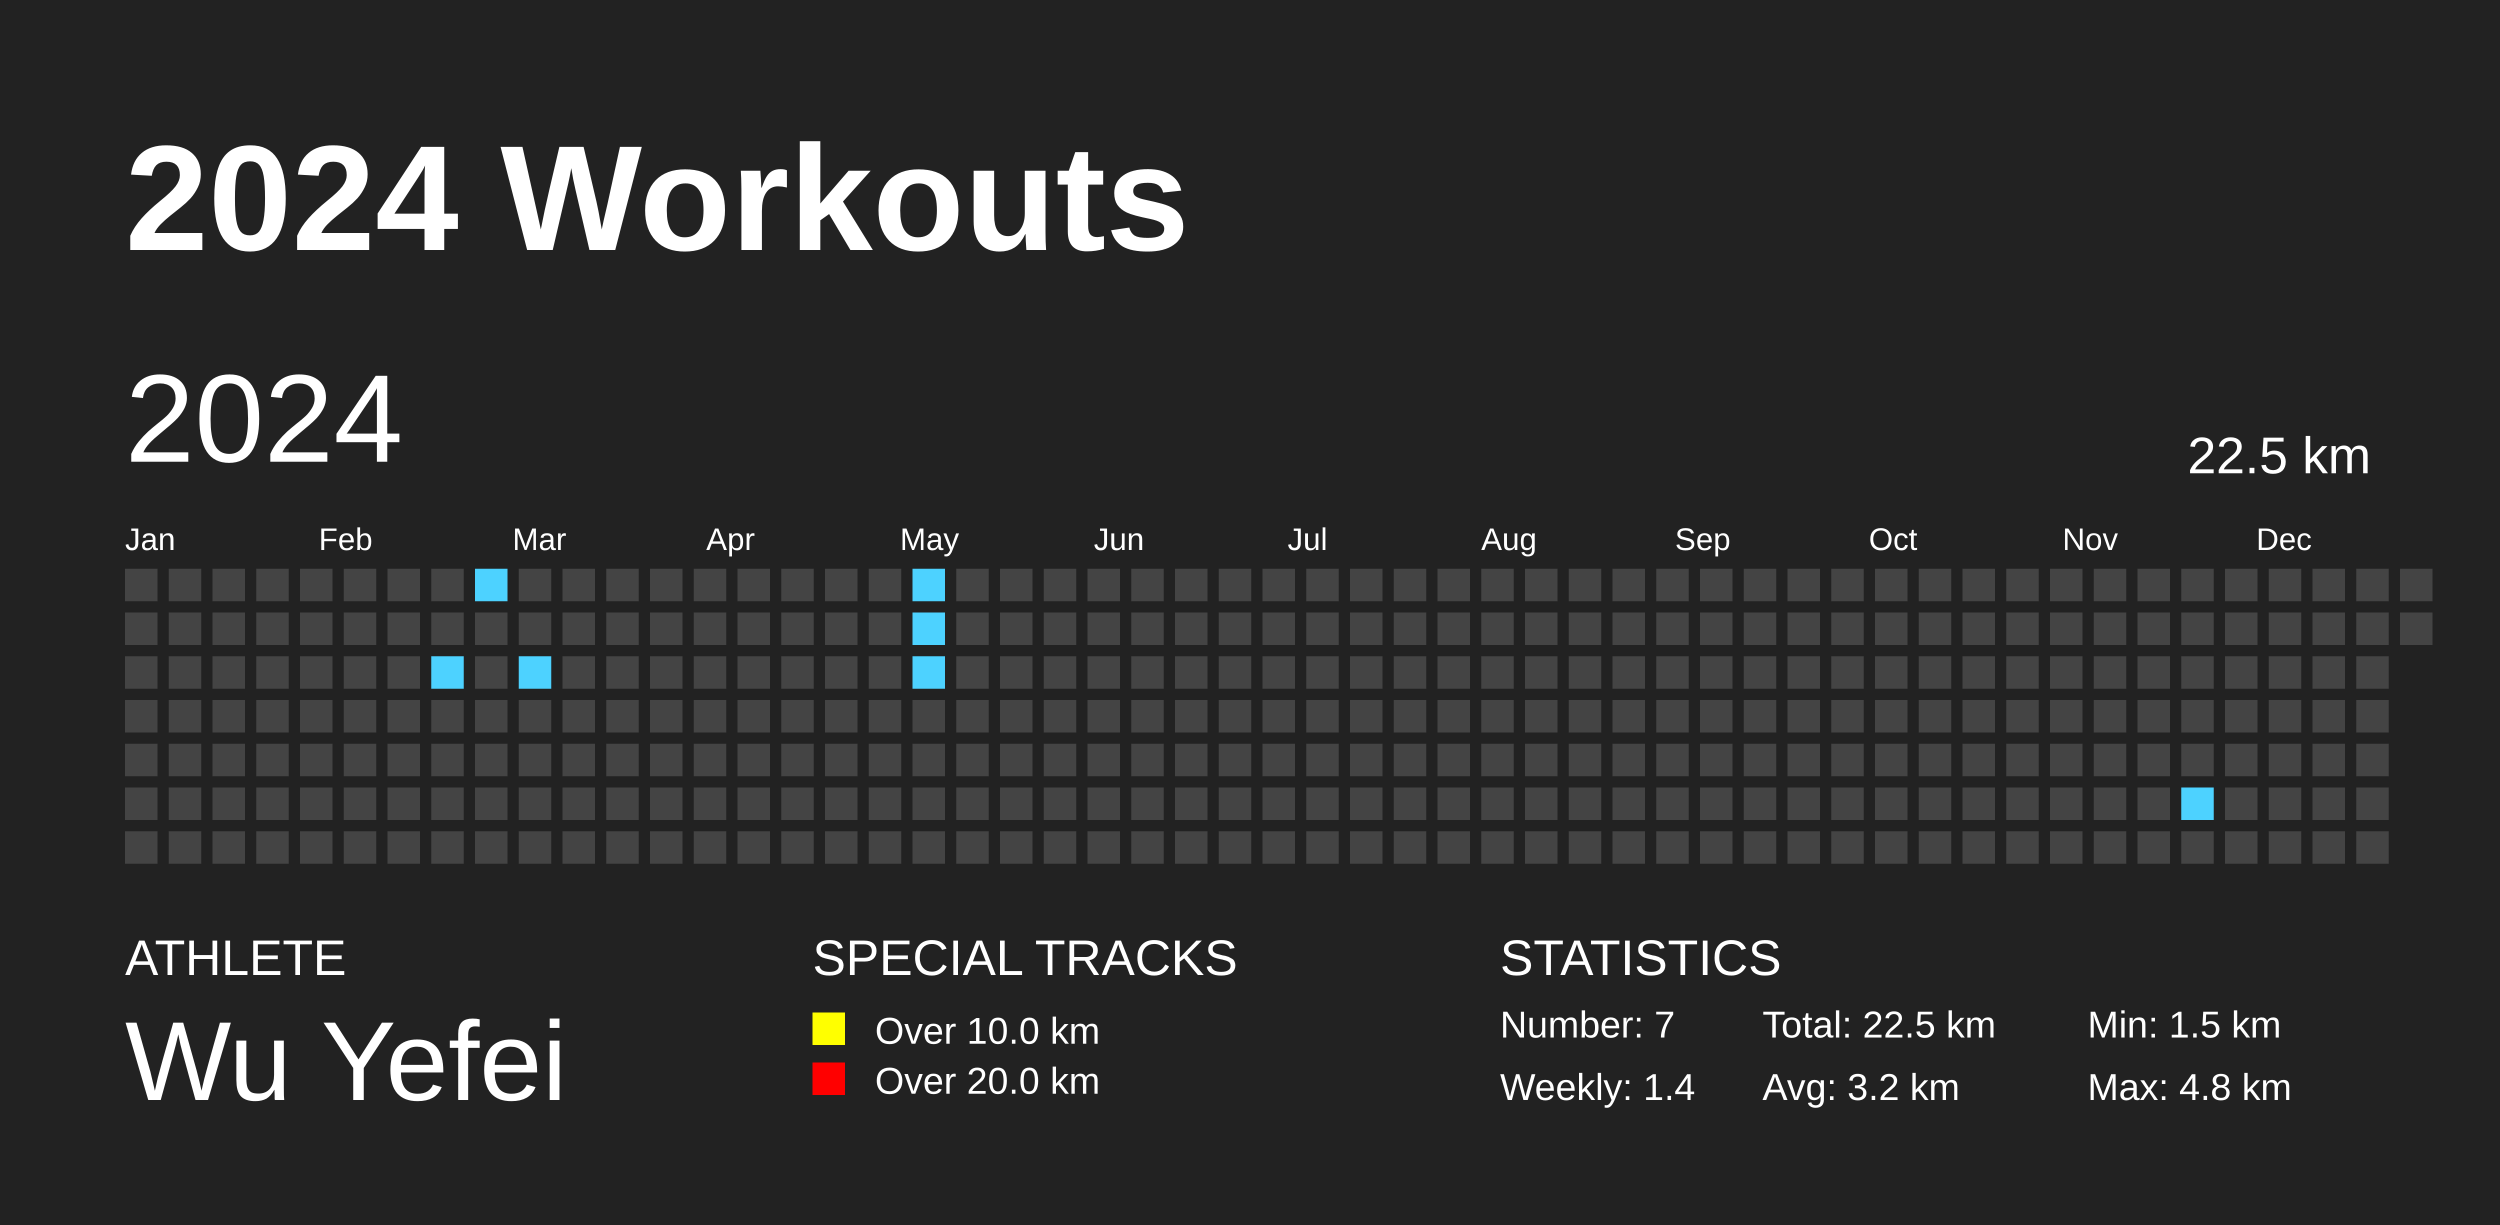
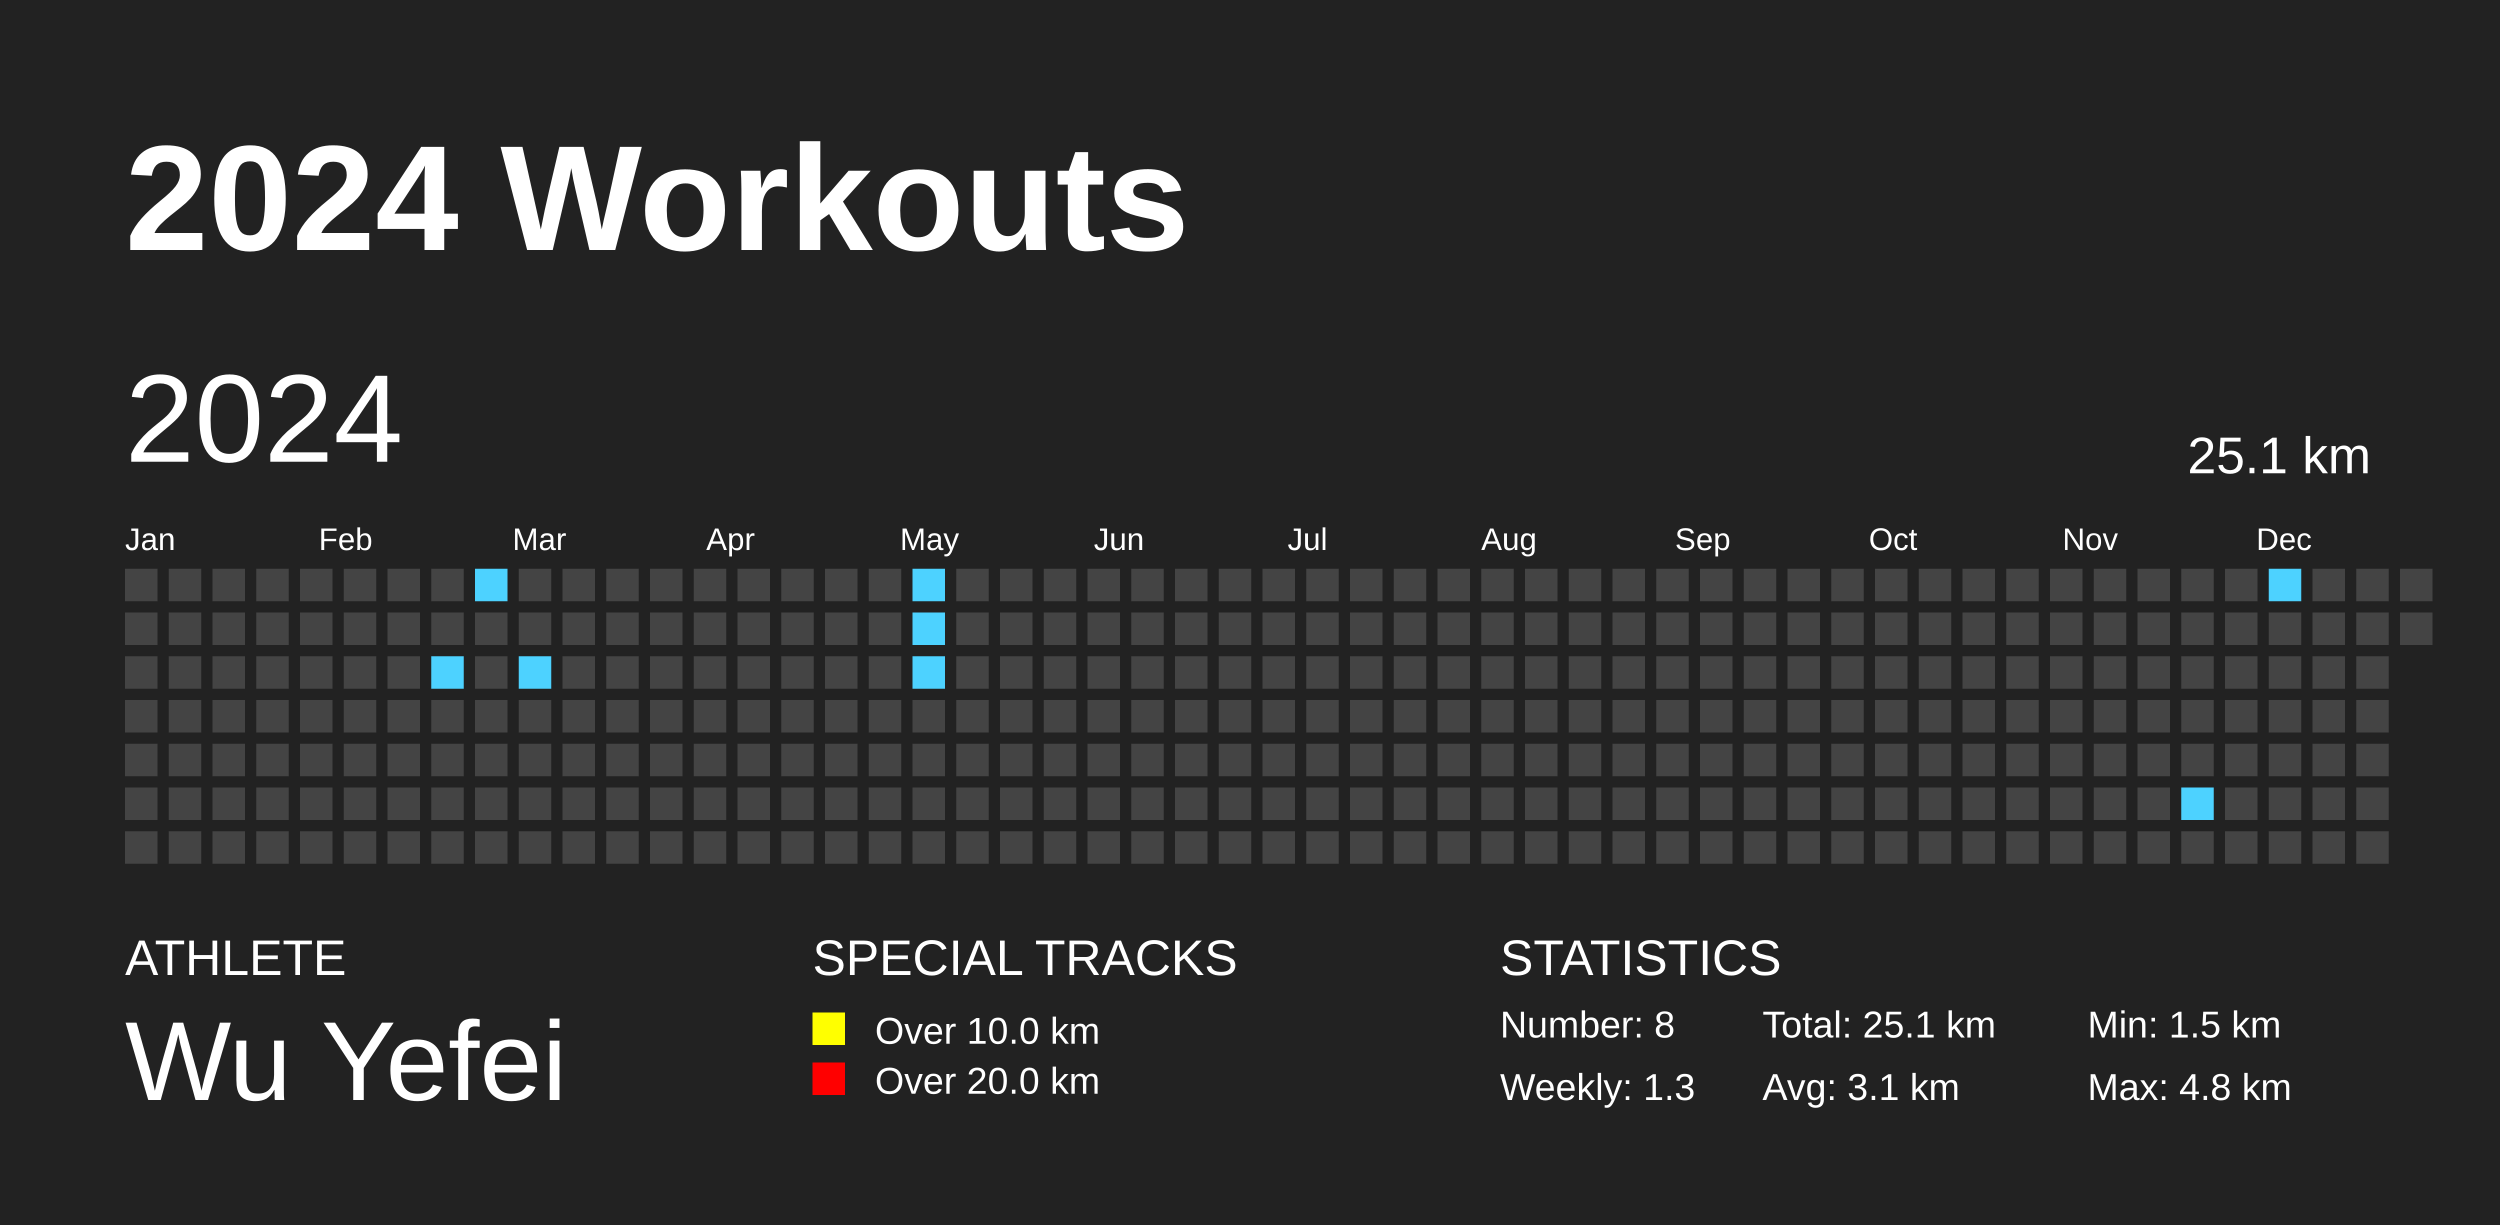
<svg xmlns="http://www.w3.org/2000/svg" baseProfile="full" height="98mm" version="1.1" viewBox="0,0,200,98" width="200mm">
  <defs />
  <rect fill="#222222" height="98" width="200" x="0" y="0" />
  <text fill="#FFFFFF" style="font-size:12px; font-family:Arial; font-weight:bold;" x="10" y="20">2024 Workouts</text>
  <text fill="#FFFFFF" style="font-size:4px; font-family:Arial" x="10" y="78">ATHLETE</text>
  <text fill="#FFFFFF" style="font-size:9px; font-family:Arial" x="10" y="88">Wu Yefei</text>
  <text fill="#FFFFFF" style="font-size:4px; font-family:Arial" x="65" y="78">SPECIAL TRACKS</text>
  <rect fill="yellow" height="2.6" width="2.6" x="65" y="81" />
  <text fill="#FFFFFF" style="font-size:3px; font-family:Arial" x="70" y="83.5">Over 10.0 km</text>
  <rect fill="red" height="2.6" width="2.6" x="65" y="85" />
  <text fill="#FFFFFF" style="font-size:3px; font-family:Arial" x="70" y="87.5">Over 20.0 km</text>
  <text fill="#FFFFFF" style="font-size:4px; font-family:Arial" x="120" y="78">STATISTICS</text>
-   <text fill="#FFFFFF" style="font-size:3px; font-family:Arial" x="120" y="83">Number: 7</text>
-   <text fill="#FFFFFF" style="font-size:3px; font-family:Arial" x="120" y="88">Weekly: 1.4</text>
-   <text fill="#FFFFFF" style="font-size:3px; font-family:Arial" x="141" y="83">Total: 22.5 km</text>
-   <text fill="#FFFFFF" style="font-size:3px; font-family:Arial" x="141" y="88">Avg: 3.2 km</text>
+   <text fill="#FFFFFF" style="font-size:3px; font-family:Arial" x="120" y="83">Number: 8</text>
+   <text fill="#FFFFFF" style="font-size:3px; font-family:Arial" x="120" y="88">Weekly: 1.3</text>
+   <text fill="#FFFFFF" style="font-size:3px; font-family:Arial" x="141" y="83">Total: 25.1 km</text>
+   <text fill="#FFFFFF" style="font-size:3px; font-family:Arial" x="141" y="88">Avg: 3.1 km</text>
  <text fill="#FFFFFF" style="font-size:3px; font-family:Arial" x="167" y="83">Min: 1.5 km</text>
  <text fill="#FFFFFF" style="font-size:3px; font-family:Arial" x="167" y="88">Max: 4.8 km</text>
  <text dominant-baseline="hanging" fill="#FFFFFF" style="font-size:10.0px; font-family:Arial;" x="10" y="30">2024</text>
-   <text dominant-baseline="hanging" fill="#FFFFFF" style="font-size:4.125px; font-family:Arial;" x="175" y="35">22.5 km</text>
+   <text dominant-baseline="hanging" fill="#FFFFFF" style="font-size:4.125px; font-family:Arial;" x="175" y="35">25.1 km</text>
  <text fill="#FFFFFF" style="font-size:2.5px; font-family:Arial" x="10.0" y="44">Jan</text>
  <text fill="#FFFFFF" style="font-size:2.5px; font-family:Arial" x="25.5" y="44">Feb</text>
  <text fill="#FFFFFF" style="font-size:2.5px; font-family:Arial" x="41.0" y="44">Mar</text>
  <text fill="#FFFFFF" style="font-size:2.5px; font-family:Arial" x="56.5" y="44">Apr</text>
  <text fill="#FFFFFF" style="font-size:2.5px; font-family:Arial" x="72.0" y="44">May</text>
  <text fill="#FFFFFF" style="font-size:2.5px; font-family:Arial" x="87.5" y="44">Jun</text>
  <text fill="#FFFFFF" style="font-size:2.5px; font-family:Arial" x="103.0" y="44">Jul</text>
  <text fill="#FFFFFF" style="font-size:2.5px; font-family:Arial" x="118.5" y="44">Aug</text>
  <text fill="#FFFFFF" style="font-size:2.5px; font-family:Arial" x="134.0" y="44">Sep</text>
  <text fill="#FFFFFF" style="font-size:2.5px; font-family:Arial" x="149.5" y="44">Oct</text>
  <text fill="#FFFFFF" style="font-size:2.5px; font-family:Arial" x="165.0" y="44">Nov</text>
  <text fill="#FFFFFF" style="font-size:2.5px; font-family:Arial" x="180.5" y="44">Dec</text>
  <rect fill="#444444" height="2.6" width="2.6" x="10.0" y="45.5" />
  <rect fill="#444444" height="2.6" width="2.6" x="10.0" y="49.0" />
  <rect fill="#444444" height="2.6" width="2.6" x="10.0" y="52.5" />
  <rect fill="#444444" height="2.6" width="2.6" x="10.0" y="56.0" />
  <rect fill="#444444" height="2.6" width="2.6" x="10.0" y="59.5" />
  <rect fill="#444444" height="2.6" width="2.6" x="10.0" y="63.0" />
  <rect fill="#444444" height="2.6" width="2.6" x="10.0" y="66.5" />
  <rect fill="#444444" height="2.6" width="2.6" x="13.5" y="45.5" />
  <rect fill="#444444" height="2.6" width="2.6" x="13.5" y="49.0" />
  <rect fill="#444444" height="2.6" width="2.6" x="13.5" y="52.5" />
  <rect fill="#444444" height="2.6" width="2.6" x="13.5" y="56.0" />
  <rect fill="#444444" height="2.6" width="2.6" x="13.5" y="59.5" />
  <rect fill="#444444" height="2.6" width="2.6" x="13.5" y="63.0" />
  <rect fill="#444444" height="2.6" width="2.6" x="13.5" y="66.5" />
  <rect fill="#444444" height="2.6" width="2.6" x="17.0" y="45.5" />
  <rect fill="#444444" height="2.6" width="2.6" x="17.0" y="49.0" />
  <rect fill="#444444" height="2.6" width="2.6" x="17.0" y="52.5" />
  <rect fill="#444444" height="2.6" width="2.6" x="17.0" y="56.0" />
  <rect fill="#444444" height="2.6" width="2.6" x="17.0" y="59.5" />
  <rect fill="#444444" height="2.6" width="2.6" x="17.0" y="63.0" />
  <rect fill="#444444" height="2.6" width="2.6" x="17.0" y="66.5" />
  <rect fill="#444444" height="2.6" width="2.6" x="20.5" y="45.5" />
  <rect fill="#444444" height="2.6" width="2.6" x="20.5" y="49.0" />
  <rect fill="#444444" height="2.6" width="2.6" x="20.5" y="52.5" />
  <rect fill="#444444" height="2.6" width="2.6" x="20.5" y="56.0" />
  <rect fill="#444444" height="2.6" width="2.6" x="20.5" y="59.5" />
  <rect fill="#444444" height="2.6" width="2.6" x="20.5" y="63.0" />
  <rect fill="#444444" height="2.6" width="2.6" x="20.5" y="66.5" />
  <rect fill="#444444" height="2.6" width="2.6" x="24.0" y="45.5" />
  <rect fill="#444444" height="2.6" width="2.6" x="24.0" y="49.0" />
  <rect fill="#444444" height="2.6" width="2.6" x="24.0" y="52.5" />
  <rect fill="#444444" height="2.6" width="2.6" x="24.0" y="56.0" />
  <rect fill="#444444" height="2.6" width="2.6" x="24.0" y="59.5" />
  <rect fill="#444444" height="2.6" width="2.6" x="24.0" y="63.0" />
  <rect fill="#444444" height="2.6" width="2.6" x="24.0" y="66.5" />
  <rect fill="#444444" height="2.6" width="2.6" x="27.5" y="45.5" />
  <rect fill="#444444" height="2.6" width="2.6" x="27.5" y="49.0" />
  <rect fill="#444444" height="2.6" width="2.6" x="27.5" y="52.5" />
  <rect fill="#444444" height="2.6" width="2.6" x="27.5" y="56.0" />
  <rect fill="#444444" height="2.6" width="2.6" x="27.5" y="59.5" />
  <rect fill="#444444" height="2.6" width="2.6" x="27.5" y="63.0" />
  <rect fill="#444444" height="2.6" width="2.6" x="27.5" y="66.5" />
  <rect fill="#444444" height="2.6" width="2.6" x="31.0" y="45.5" />
  <rect fill="#444444" height="2.6" width="2.6" x="31.0" y="49.0" />
  <rect fill="#444444" height="2.6" width="2.6" x="31.0" y="52.5" />
  <rect fill="#444444" height="2.6" width="2.6" x="31.0" y="56.0" />
  <rect fill="#444444" height="2.6" width="2.6" x="31.0" y="59.5" />
  <rect fill="#444444" height="2.6" width="2.6" x="31.0" y="63.0" />
  <rect fill="#444444" height="2.6" width="2.6" x="31.0" y="66.5" />
  <rect fill="#444444" height="2.6" width="2.6" x="34.5" y="45.5" />
  <rect fill="#444444" height="2.6" width="2.6" x="34.5" y="49.0" />
  <rect fill="#4dd2ff" height="2.6" width="2.6" x="34.5" y="52.5" />
  <rect fill="#444444" height="2.6" width="2.6" x="34.5" y="56.0" />
  <rect fill="#444444" height="2.6" width="2.6" x="34.5" y="59.5" />
  <rect fill="#444444" height="2.6" width="2.6" x="34.5" y="63.0" />
  <rect fill="#444444" height="2.6" width="2.6" x="34.5" y="66.5" />
  <rect fill="#4dd2ff" height="2.6" width="2.6" x="38.0" y="45.5" />
  <rect fill="#444444" height="2.6" width="2.6" x="38.0" y="49.0" />
  <rect fill="#444444" height="2.6" width="2.6" x="38.0" y="52.5" />
  <rect fill="#444444" height="2.6" width="2.6" x="38.0" y="56.0" />
  <rect fill="#444444" height="2.6" width="2.6" x="38.0" y="59.5" />
  <rect fill="#444444" height="2.6" width="2.6" x="38.0" y="63.0" />
  <rect fill="#444444" height="2.6" width="2.6" x="38.0" y="66.5" />
  <rect fill="#444444" height="2.6" width="2.6" x="41.5" y="45.5" />
  <rect fill="#444444" height="2.6" width="2.6" x="41.5" y="49.0" />
  <rect fill="#4dd2ff" height="2.6" width="2.6" x="41.5" y="52.5" />
  <rect fill="#444444" height="2.6" width="2.6" x="41.5" y="56.0" />
  <rect fill="#444444" height="2.6" width="2.6" x="41.5" y="59.5" />
  <rect fill="#444444" height="2.6" width="2.6" x="41.5" y="63.0" />
  <rect fill="#444444" height="2.6" width="2.6" x="41.5" y="66.5" />
  <rect fill="#444444" height="2.6" width="2.6" x="45.0" y="45.5" />
  <rect fill="#444444" height="2.6" width="2.6" x="45.0" y="49.0" />
  <rect fill="#444444" height="2.6" width="2.6" x="45.0" y="52.5" />
  <rect fill="#444444" height="2.6" width="2.6" x="45.0" y="56.0" />
  <rect fill="#444444" height="2.6" width="2.6" x="45.0" y="59.5" />
  <rect fill="#444444" height="2.6" width="2.6" x="45.0" y="63.0" />
  <rect fill="#444444" height="2.6" width="2.6" x="45.0" y="66.5" />
  <rect fill="#444444" height="2.6" width="2.6" x="48.5" y="45.5" />
  <rect fill="#444444" height="2.6" width="2.6" x="48.5" y="49.0" />
  <rect fill="#444444" height="2.6" width="2.6" x="48.5" y="52.5" />
  <rect fill="#444444" height="2.6" width="2.6" x="48.5" y="56.0" />
  <rect fill="#444444" height="2.6" width="2.6" x="48.5" y="59.5" />
  <rect fill="#444444" height="2.6" width="2.6" x="48.5" y="63.0" />
  <rect fill="#444444" height="2.6" width="2.6" x="48.5" y="66.5" />
  <rect fill="#444444" height="2.6" width="2.6" x="52.0" y="45.5" />
  <rect fill="#444444" height="2.6" width="2.6" x="52.0" y="49.0" />
  <rect fill="#444444" height="2.6" width="2.6" x="52.0" y="52.5" />
  <rect fill="#444444" height="2.6" width="2.6" x="52.0" y="56.0" />
  <rect fill="#444444" height="2.6" width="2.6" x="52.0" y="59.5" />
  <rect fill="#444444" height="2.6" width="2.6" x="52.0" y="63.0" />
  <rect fill="#444444" height="2.6" width="2.6" x="52.0" y="66.5" />
  <rect fill="#444444" height="2.6" width="2.6" x="55.5" y="45.5" />
  <rect fill="#444444" height="2.6" width="2.6" x="55.5" y="49.0" />
  <rect fill="#444444" height="2.6" width="2.6" x="55.5" y="52.5" />
  <rect fill="#444444" height="2.6" width="2.6" x="55.5" y="56.0" />
  <rect fill="#444444" height="2.6" width="2.6" x="55.5" y="59.5" />
  <rect fill="#444444" height="2.6" width="2.6" x="55.5" y="63.0" />
  <rect fill="#444444" height="2.6" width="2.6" x="55.5" y="66.5" />
  <rect fill="#444444" height="2.6" width="2.6" x="59.0" y="45.5" />
  <rect fill="#444444" height="2.6" width="2.6" x="59.0" y="49.0" />
  <rect fill="#444444" height="2.6" width="2.6" x="59.0" y="52.5" />
  <rect fill="#444444" height="2.6" width="2.6" x="59.0" y="56.0" />
  <rect fill="#444444" height="2.6" width="2.6" x="59.0" y="59.5" />
  <rect fill="#444444" height="2.6" width="2.6" x="59.0" y="63.0" />
  <rect fill="#444444" height="2.6" width="2.6" x="59.0" y="66.5" />
  <rect fill="#444444" height="2.6" width="2.6" x="62.5" y="45.5" />
  <rect fill="#444444" height="2.6" width="2.6" x="62.5" y="49.0" />
  <rect fill="#444444" height="2.6" width="2.6" x="62.5" y="52.5" />
  <rect fill="#444444" height="2.6" width="2.6" x="62.5" y="56.0" />
  <rect fill="#444444" height="2.6" width="2.6" x="62.5" y="59.5" />
  <rect fill="#444444" height="2.6" width="2.6" x="62.5" y="63.0" />
  <rect fill="#444444" height="2.6" width="2.6" x="62.5" y="66.5" />
  <rect fill="#444444" height="2.6" width="2.6" x="66.0" y="45.5" />
  <rect fill="#444444" height="2.6" width="2.6" x="66.0" y="49.0" />
  <rect fill="#444444" height="2.6" width="2.6" x="66.0" y="52.5" />
  <rect fill="#444444" height="2.6" width="2.6" x="66.0" y="56.0" />
  <rect fill="#444444" height="2.6" width="2.6" x="66.0" y="59.5" />
  <rect fill="#444444" height="2.6" width="2.6" x="66.0" y="63.0" />
  <rect fill="#444444" height="2.6" width="2.6" x="66.0" y="66.5" />
  <rect fill="#444444" height="2.6" width="2.6" x="69.5" y="45.5" />
  <rect fill="#444444" height="2.6" width="2.6" x="69.5" y="49.0" />
  <rect fill="#444444" height="2.6" width="2.6" x="69.5" y="52.5" />
  <rect fill="#444444" height="2.6" width="2.6" x="69.5" y="56.0" />
  <rect fill="#444444" height="2.6" width="2.6" x="69.5" y="59.5" />
  <rect fill="#444444" height="2.6" width="2.6" x="69.5" y="63.0" />
  <rect fill="#444444" height="2.6" width="2.6" x="69.5" y="66.5" />
  <rect fill="#4dd2ff" height="2.6" width="2.6" x="73.0" y="45.5" />
  <rect fill="#4dd2ff" height="2.6" width="2.6" x="73.0" y="49.0" />
  <rect fill="#4dd2ff" height="2.6" width="2.6" x="73.0" y="52.5" />
  <rect fill="#444444" height="2.6" width="2.6" x="73.0" y="56.0" />
  <rect fill="#444444" height="2.6" width="2.6" x="73.0" y="59.5" />
  <rect fill="#444444" height="2.6" width="2.6" x="73.0" y="63.0" />
  <rect fill="#444444" height="2.6" width="2.6" x="73.0" y="66.5" />
  <rect fill="#444444" height="2.6" width="2.6" x="76.5" y="45.5" />
  <rect fill="#444444" height="2.6" width="2.6" x="76.5" y="49.0" />
  <rect fill="#444444" height="2.6" width="2.6" x="76.5" y="52.5" />
  <rect fill="#444444" height="2.6" width="2.6" x="76.5" y="56.0" />
  <rect fill="#444444" height="2.6" width="2.6" x="76.5" y="59.5" />
  <rect fill="#444444" height="2.6" width="2.6" x="76.5" y="63.0" />
  <rect fill="#444444" height="2.6" width="2.6" x="76.5" y="66.5" />
  <rect fill="#444444" height="2.6" width="2.6" x="80.0" y="45.5" />
  <rect fill="#444444" height="2.6" width="2.6" x="80.0" y="49.0" />
  <rect fill="#444444" height="2.6" width="2.6" x="80.0" y="52.5" />
  <rect fill="#444444" height="2.6" width="2.6" x="80.0" y="56.0" />
  <rect fill="#444444" height="2.6" width="2.6" x="80.0" y="59.5" />
  <rect fill="#444444" height="2.6" width="2.6" x="80.0" y="63.0" />
  <rect fill="#444444" height="2.6" width="2.6" x="80.0" y="66.5" />
  <rect fill="#444444" height="2.6" width="2.6" x="83.5" y="45.5" />
  <rect fill="#444444" height="2.6" width="2.6" x="83.5" y="49.0" />
  <rect fill="#444444" height="2.6" width="2.6" x="83.5" y="52.5" />
  <rect fill="#444444" height="2.6" width="2.6" x="83.5" y="56.0" />
  <rect fill="#444444" height="2.6" width="2.6" x="83.5" y="59.5" />
  <rect fill="#444444" height="2.6" width="2.6" x="83.5" y="63.0" />
  <rect fill="#444444" height="2.6" width="2.6" x="83.5" y="66.5" />
  <rect fill="#444444" height="2.6" width="2.6" x="87.0" y="45.5" />
  <rect fill="#444444" height="2.6" width="2.6" x="87.0" y="49.0" />
  <rect fill="#444444" height="2.6" width="2.6" x="87.0" y="52.5" />
  <rect fill="#444444" height="2.6" width="2.6" x="87.0" y="56.0" />
  <rect fill="#444444" height="2.6" width="2.6" x="87.0" y="59.5" />
  <rect fill="#444444" height="2.6" width="2.6" x="87.0" y="63.0" />
  <rect fill="#444444" height="2.6" width="2.6" x="87.0" y="66.5" />
  <rect fill="#444444" height="2.6" width="2.6" x="90.5" y="45.5" />
  <rect fill="#444444" height="2.6" width="2.6" x="90.5" y="49.0" />
  <rect fill="#444444" height="2.6" width="2.6" x="90.5" y="52.5" />
  <rect fill="#444444" height="2.6" width="2.6" x="90.5" y="56.0" />
  <rect fill="#444444" height="2.6" width="2.6" x="90.5" y="59.5" />
  <rect fill="#444444" height="2.6" width="2.6" x="90.5" y="63.0" />
  <rect fill="#444444" height="2.6" width="2.6" x="90.5" y="66.5" />
  <rect fill="#444444" height="2.6" width="2.6" x="94.0" y="45.5" />
  <rect fill="#444444" height="2.6" width="2.6" x="94.0" y="49.0" />
  <rect fill="#444444" height="2.6" width="2.6" x="94.0" y="52.5" />
  <rect fill="#444444" height="2.6" width="2.6" x="94.0" y="56.0" />
  <rect fill="#444444" height="2.6" width="2.6" x="94.0" y="59.5" />
  <rect fill="#444444" height="2.6" width="2.6" x="94.0" y="63.0" />
  <rect fill="#444444" height="2.6" width="2.6" x="94.0" y="66.5" />
  <rect fill="#444444" height="2.6" width="2.6" x="97.5" y="45.5" />
  <rect fill="#444444" height="2.6" width="2.6" x="97.5" y="49.0" />
  <rect fill="#444444" height="2.6" width="2.6" x="97.5" y="52.5" />
  <rect fill="#444444" height="2.6" width="2.6" x="97.5" y="56.0" />
  <rect fill="#444444" height="2.6" width="2.6" x="97.5" y="59.5" />
  <rect fill="#444444" height="2.6" width="2.6" x="97.5" y="63.0" />
  <rect fill="#444444" height="2.6" width="2.6" x="97.5" y="66.5" />
  <rect fill="#444444" height="2.6" width="2.6" x="101.0" y="45.5" />
  <rect fill="#444444" height="2.6" width="2.6" x="101.0" y="49.0" />
  <rect fill="#444444" height="2.6" width="2.6" x="101.0" y="52.5" />
  <rect fill="#444444" height="2.6" width="2.6" x="101.0" y="56.0" />
  <rect fill="#444444" height="2.6" width="2.6" x="101.0" y="59.5" />
  <rect fill="#444444" height="2.6" width="2.6" x="101.0" y="63.0" />
  <rect fill="#444444" height="2.6" width="2.6" x="101.0" y="66.5" />
  <rect fill="#444444" height="2.6" width="2.6" x="104.5" y="45.5" />
  <rect fill="#444444" height="2.6" width="2.6" x="104.5" y="49.0" />
  <rect fill="#444444" height="2.6" width="2.6" x="104.5" y="52.5" />
  <rect fill="#444444" height="2.6" width="2.6" x="104.5" y="56.0" />
  <rect fill="#444444" height="2.6" width="2.6" x="104.5" y="59.5" />
  <rect fill="#444444" height="2.6" width="2.6" x="104.5" y="63.0" />
  <rect fill="#444444" height="2.6" width="2.6" x="104.5" y="66.5" />
  <rect fill="#444444" height="2.6" width="2.6" x="108.0" y="45.5" />
  <rect fill="#444444" height="2.6" width="2.6" x="108.0" y="49.0" />
  <rect fill="#444444" height="2.6" width="2.6" x="108.0" y="52.5" />
  <rect fill="#444444" height="2.6" width="2.6" x="108.0" y="56.0" />
  <rect fill="#444444" height="2.6" width="2.6" x="108.0" y="59.5" />
  <rect fill="#444444" height="2.6" width="2.6" x="108.0" y="63.0" />
  <rect fill="#444444" height="2.6" width="2.6" x="108.0" y="66.5" />
  <rect fill="#444444" height="2.6" width="2.6" x="111.5" y="45.5" />
  <rect fill="#444444" height="2.6" width="2.6" x="111.5" y="49.0" />
  <rect fill="#444444" height="2.6" width="2.6" x="111.5" y="52.5" />
  <rect fill="#444444" height="2.6" width="2.6" x="111.5" y="56.0" />
  <rect fill="#444444" height="2.6" width="2.6" x="111.5" y="59.5" />
  <rect fill="#444444" height="2.6" width="2.6" x="111.5" y="63.0" />
  <rect fill="#444444" height="2.6" width="2.6" x="111.5" y="66.5" />
  <rect fill="#444444" height="2.6" width="2.6" x="115.0" y="45.5" />
  <rect fill="#444444" height="2.6" width="2.6" x="115.0" y="49.0" />
  <rect fill="#444444" height="2.6" width="2.6" x="115.0" y="52.5" />
  <rect fill="#444444" height="2.6" width="2.6" x="115.0" y="56.0" />
  <rect fill="#444444" height="2.6" width="2.6" x="115.0" y="59.5" />
  <rect fill="#444444" height="2.6" width="2.6" x="115.0" y="63.0" />
  <rect fill="#444444" height="2.6" width="2.6" x="115.0" y="66.5" />
  <rect fill="#444444" height="2.6" width="2.6" x="118.5" y="45.5" />
  <rect fill="#444444" height="2.6" width="2.6" x="118.5" y="49.0" />
  <rect fill="#444444" height="2.6" width="2.6" x="118.5" y="52.5" />
  <rect fill="#444444" height="2.6" width="2.6" x="118.5" y="56.0" />
  <rect fill="#444444" height="2.6" width="2.6" x="118.5" y="59.5" />
  <rect fill="#444444" height="2.6" width="2.6" x="118.5" y="63.0" />
  <rect fill="#444444" height="2.6" width="2.6" x="118.5" y="66.5" />
  <rect fill="#444444" height="2.6" width="2.6" x="122.0" y="45.5" />
  <rect fill="#444444" height="2.6" width="2.6" x="122.0" y="49.0" />
  <rect fill="#444444" height="2.6" width="2.6" x="122.0" y="52.5" />
  <rect fill="#444444" height="2.6" width="2.6" x="122.0" y="56.0" />
  <rect fill="#444444" height="2.6" width="2.6" x="122.0" y="59.5" />
  <rect fill="#444444" height="2.6" width="2.6" x="122.0" y="63.0" />
  <rect fill="#444444" height="2.6" width="2.6" x="122.0" y="66.5" />
  <rect fill="#444444" height="2.6" width="2.6" x="125.5" y="45.5" />
  <rect fill="#444444" height="2.6" width="2.6" x="125.5" y="49.0" />
  <rect fill="#444444" height="2.6" width="2.6" x="125.5" y="52.5" />
  <rect fill="#444444" height="2.6" width="2.6" x="125.5" y="56.0" />
  <rect fill="#444444" height="2.6" width="2.6" x="125.5" y="59.5" />
  <rect fill="#444444" height="2.6" width="2.6" x="125.5" y="63.0" />
  <rect fill="#444444" height="2.6" width="2.6" x="125.5" y="66.5" />
  <rect fill="#444444" height="2.6" width="2.6" x="129.0" y="45.5" />
  <rect fill="#444444" height="2.6" width="2.6" x="129.0" y="49.0" />
  <rect fill="#444444" height="2.6" width="2.6" x="129.0" y="52.5" />
  <rect fill="#444444" height="2.6" width="2.6" x="129.0" y="56.0" />
  <rect fill="#444444" height="2.6" width="2.6" x="129.0" y="59.5" />
  <rect fill="#444444" height="2.6" width="2.6" x="129.0" y="63.0" />
  <rect fill="#444444" height="2.6" width="2.6" x="129.0" y="66.5" />
  <rect fill="#444444" height="2.6" width="2.6" x="132.5" y="45.5" />
  <rect fill="#444444" height="2.6" width="2.6" x="132.5" y="49.0" />
  <rect fill="#444444" height="2.6" width="2.6" x="132.5" y="52.5" />
  <rect fill="#444444" height="2.6" width="2.6" x="132.5" y="56.0" />
  <rect fill="#444444" height="2.6" width="2.6" x="132.5" y="59.5" />
  <rect fill="#444444" height="2.6" width="2.6" x="132.5" y="63.0" />
  <rect fill="#444444" height="2.6" width="2.6" x="132.5" y="66.5" />
  <rect fill="#444444" height="2.6" width="2.6" x="136.0" y="45.5" />
  <rect fill="#444444" height="2.6" width="2.6" x="136.0" y="49.0" />
  <rect fill="#444444" height="2.6" width="2.6" x="136.0" y="52.5" />
  <rect fill="#444444" height="2.6" width="2.6" x="136.0" y="56.0" />
  <rect fill="#444444" height="2.6" width="2.6" x="136.0" y="59.5" />
  <rect fill="#444444" height="2.6" width="2.6" x="136.0" y="63.0" />
  <rect fill="#444444" height="2.6" width="2.6" x="136.0" y="66.5" />
  <rect fill="#444444" height="2.6" width="2.6" x="139.5" y="45.5" />
  <rect fill="#444444" height="2.6" width="2.6" x="139.5" y="49.0" />
  <rect fill="#444444" height="2.6" width="2.6" x="139.5" y="52.5" />
  <rect fill="#444444" height="2.6" width="2.6" x="139.5" y="56.0" />
  <rect fill="#444444" height="2.6" width="2.6" x="139.5" y="59.5" />
  <rect fill="#444444" height="2.6" width="2.6" x="139.5" y="63.0" />
  <rect fill="#444444" height="2.6" width="2.6" x="139.5" y="66.5" />
  <rect fill="#444444" height="2.6" width="2.6" x="143.0" y="45.5" />
  <rect fill="#444444" height="2.6" width="2.6" x="143.0" y="49.0" />
  <rect fill="#444444" height="2.6" width="2.6" x="143.0" y="52.5" />
  <rect fill="#444444" height="2.6" width="2.6" x="143.0" y="56.0" />
  <rect fill="#444444" height="2.6" width="2.6" x="143.0" y="59.5" />
  <rect fill="#444444" height="2.6" width="2.6" x="143.0" y="63.0" />
  <rect fill="#444444" height="2.6" width="2.6" x="143.0" y="66.5" />
  <rect fill="#444444" height="2.6" width="2.6" x="146.5" y="45.5" />
  <rect fill="#444444" height="2.6" width="2.6" x="146.5" y="49.0" />
  <rect fill="#444444" height="2.6" width="2.6" x="146.5" y="52.5" />
  <rect fill="#444444" height="2.6" width="2.6" x="146.5" y="56.0" />
  <rect fill="#444444" height="2.6" width="2.6" x="146.5" y="59.5" />
  <rect fill="#444444" height="2.6" width="2.6" x="146.5" y="63.0" />
  <rect fill="#444444" height="2.6" width="2.6" x="146.5" y="66.5" />
  <rect fill="#444444" height="2.6" width="2.6" x="150.0" y="45.5" />
  <rect fill="#444444" height="2.6" width="2.6" x="150.0" y="49.0" />
  <rect fill="#444444" height="2.6" width="2.6" x="150.0" y="52.5" />
  <rect fill="#444444" height="2.6" width="2.6" x="150.0" y="56.0" />
  <rect fill="#444444" height="2.6" width="2.6" x="150.0" y="59.5" />
  <rect fill="#444444" height="2.6" width="2.6" x="150.0" y="63.0" />
  <rect fill="#444444" height="2.6" width="2.6" x="150.0" y="66.5" />
  <rect fill="#444444" height="2.6" width="2.6" x="153.5" y="45.5" />
  <rect fill="#444444" height="2.6" width="2.6" x="153.5" y="49.0" />
  <rect fill="#444444" height="2.6" width="2.6" x="153.5" y="52.5" />
  <rect fill="#444444" height="2.6" width="2.6" x="153.5" y="56.0" />
  <rect fill="#444444" height="2.6" width="2.6" x="153.5" y="59.5" />
  <rect fill="#444444" height="2.6" width="2.6" x="153.5" y="63.0" />
  <rect fill="#444444" height="2.6" width="2.6" x="153.5" y="66.5" />
  <rect fill="#444444" height="2.6" width="2.6" x="157.0" y="45.5" />
  <rect fill="#444444" height="2.6" width="2.6" x="157.0" y="49.0" />
  <rect fill="#444444" height="2.6" width="2.6" x="157.0" y="52.5" />
  <rect fill="#444444" height="2.6" width="2.6" x="157.0" y="56.0" />
  <rect fill="#444444" height="2.6" width="2.6" x="157.0" y="59.5" />
  <rect fill="#444444" height="2.6" width="2.6" x="157.0" y="63.0" />
  <rect fill="#444444" height="2.6" width="2.6" x="157.0" y="66.5" />
  <rect fill="#444444" height="2.6" width="2.6" x="160.5" y="45.5" />
  <rect fill="#444444" height="2.6" width="2.6" x="160.5" y="49.0" />
  <rect fill="#444444" height="2.6" width="2.6" x="160.5" y="52.5" />
  <rect fill="#444444" height="2.6" width="2.6" x="160.5" y="56.0" />
  <rect fill="#444444" height="2.6" width="2.6" x="160.5" y="59.5" />
  <rect fill="#444444" height="2.6" width="2.6" x="160.5" y="63.0" />
  <rect fill="#444444" height="2.6" width="2.6" x="160.5" y="66.5" />
  <rect fill="#444444" height="2.6" width="2.6" x="164.0" y="45.5" />
  <rect fill="#444444" height="2.6" width="2.6" x="164.0" y="49.0" />
  <rect fill="#444444" height="2.6" width="2.6" x="164.0" y="52.5" />
  <rect fill="#444444" height="2.6" width="2.6" x="164.0" y="56.0" />
  <rect fill="#444444" height="2.6" width="2.6" x="164.0" y="59.5" />
  <rect fill="#444444" height="2.6" width="2.6" x="164.0" y="63.0" />
  <rect fill="#444444" height="2.6" width="2.6" x="164.0" y="66.5" />
  <rect fill="#444444" height="2.6" width="2.6" x="167.5" y="45.5" />
  <rect fill="#444444" height="2.6" width="2.6" x="167.5" y="49.0" />
  <rect fill="#444444" height="2.6" width="2.6" x="167.5" y="52.5" />
  <rect fill="#444444" height="2.6" width="2.6" x="167.5" y="56.0" />
  <rect fill="#444444" height="2.6" width="2.6" x="167.5" y="59.5" />
  <rect fill="#444444" height="2.6" width="2.6" x="167.5" y="63.0" />
  <rect fill="#444444" height="2.6" width="2.6" x="167.5" y="66.5" />
  <rect fill="#444444" height="2.6" width="2.6" x="171.0" y="45.5" />
  <rect fill="#444444" height="2.6" width="2.6" x="171.0" y="49.0" />
  <rect fill="#444444" height="2.6" width="2.6" x="171.0" y="52.5" />
  <rect fill="#444444" height="2.6" width="2.6" x="171.0" y="56.0" />
  <rect fill="#444444" height="2.6" width="2.6" x="171.0" y="59.5" />
  <rect fill="#444444" height="2.6" width="2.6" x="171.0" y="63.0" />
  <rect fill="#444444" height="2.6" width="2.6" x="171.0" y="66.5" />
  <rect fill="#444444" height="2.6" width="2.6" x="174.5" y="45.5" />
  <rect fill="#444444" height="2.6" width="2.6" x="174.5" y="49.0" />
  <rect fill="#444444" height="2.6" width="2.6" x="174.5" y="52.5" />
  <rect fill="#444444" height="2.6" width="2.6" x="174.5" y="56.0" />
  <rect fill="#444444" height="2.6" width="2.6" x="174.5" y="59.5" />
  <rect fill="#4dd2ff" height="2.6" width="2.6" x="174.5" y="63.0" />
  <rect fill="#444444" height="2.6" width="2.6" x="174.5" y="66.5" />
  <rect fill="#444444" height="2.6" width="2.6" x="178.0" y="45.5" />
  <rect fill="#444444" height="2.6" width="2.6" x="178.0" y="49.0" />
  <rect fill="#444444" height="2.6" width="2.6" x="178.0" y="52.5" />
  <rect fill="#444444" height="2.6" width="2.6" x="178.0" y="56.0" />
  <rect fill="#444444" height="2.6" width="2.6" x="178.0" y="59.5" />
  <rect fill="#444444" height="2.6" width="2.6" x="178.0" y="63.0" />
  <rect fill="#444444" height="2.6" width="2.6" x="178.0" y="66.5" />
-   <rect fill="#444444" height="2.6" width="2.6" x="181.5" y="45.5" />
+   <rect fill="#4dd2ff" height="2.6" width="2.6" x="181.5" y="45.5" />
  <rect fill="#444444" height="2.6" width="2.6" x="181.5" y="49.0" />
  <rect fill="#444444" height="2.6" width="2.6" x="181.5" y="52.5" />
  <rect fill="#444444" height="2.6" width="2.6" x="181.5" y="56.0" />
  <rect fill="#444444" height="2.6" width="2.6" x="181.5" y="59.5" />
  <rect fill="#444444" height="2.6" width="2.6" x="181.5" y="63.0" />
  <rect fill="#444444" height="2.6" width="2.6" x="181.5" y="66.5" />
  <rect fill="#444444" height="2.6" width="2.6" x="185.0" y="45.5" />
  <rect fill="#444444" height="2.6" width="2.6" x="185.0" y="49.0" />
  <rect fill="#444444" height="2.6" width="2.6" x="185.0" y="52.5" />
  <rect fill="#444444" height="2.6" width="2.6" x="185.0" y="56.0" />
  <rect fill="#444444" height="2.6" width="2.6" x="185.0" y="59.5" />
  <rect fill="#444444" height="2.6" width="2.6" x="185.0" y="63.0" />
  <rect fill="#444444" height="2.6" width="2.6" x="185.0" y="66.5" />
  <rect fill="#444444" height="2.6" width="2.6" x="188.5" y="45.5" />
  <rect fill="#444444" height="2.6" width="2.6" x="188.5" y="49.0" />
  <rect fill="#444444" height="2.6" width="2.6" x="188.5" y="52.5" />
  <rect fill="#444444" height="2.6" width="2.6" x="188.5" y="56.0" />
  <rect fill="#444444" height="2.6" width="2.6" x="188.5" y="59.5" />
  <rect fill="#444444" height="2.6" width="2.6" x="188.5" y="63.0" />
  <rect fill="#444444" height="2.6" width="2.6" x="188.5" y="66.5" />
  <rect fill="#444444" height="2.6" width="2.6" x="192.0" y="45.5" />
  <rect fill="#444444" height="2.6" width="2.6" x="192.0" y="49.0" />
</svg>
